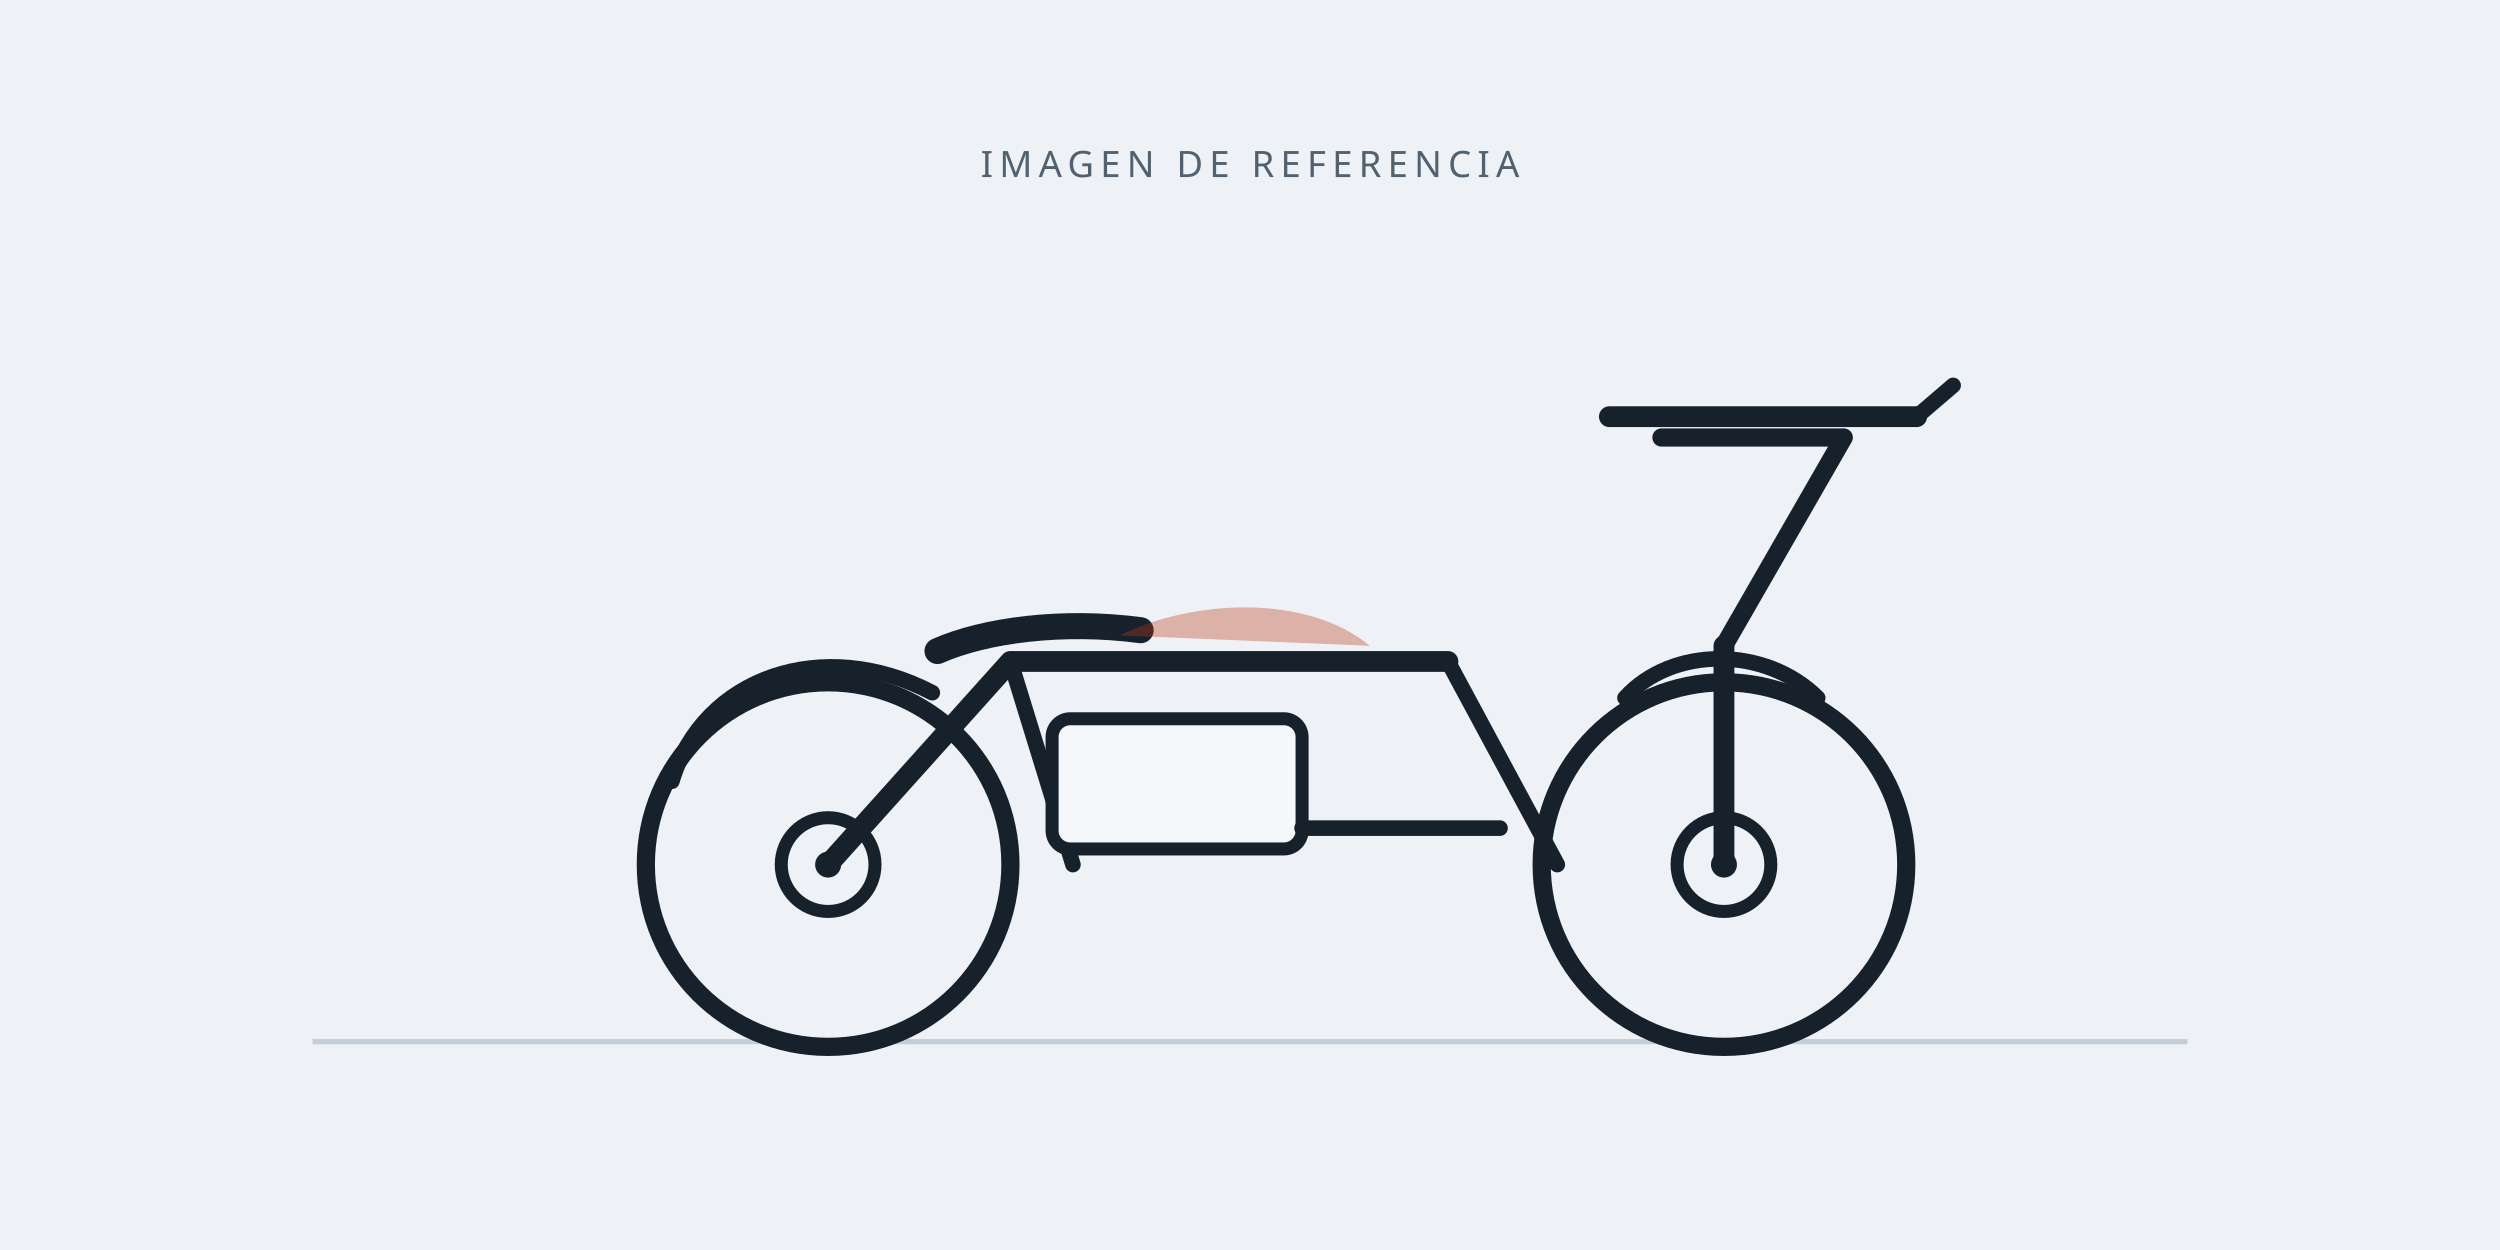
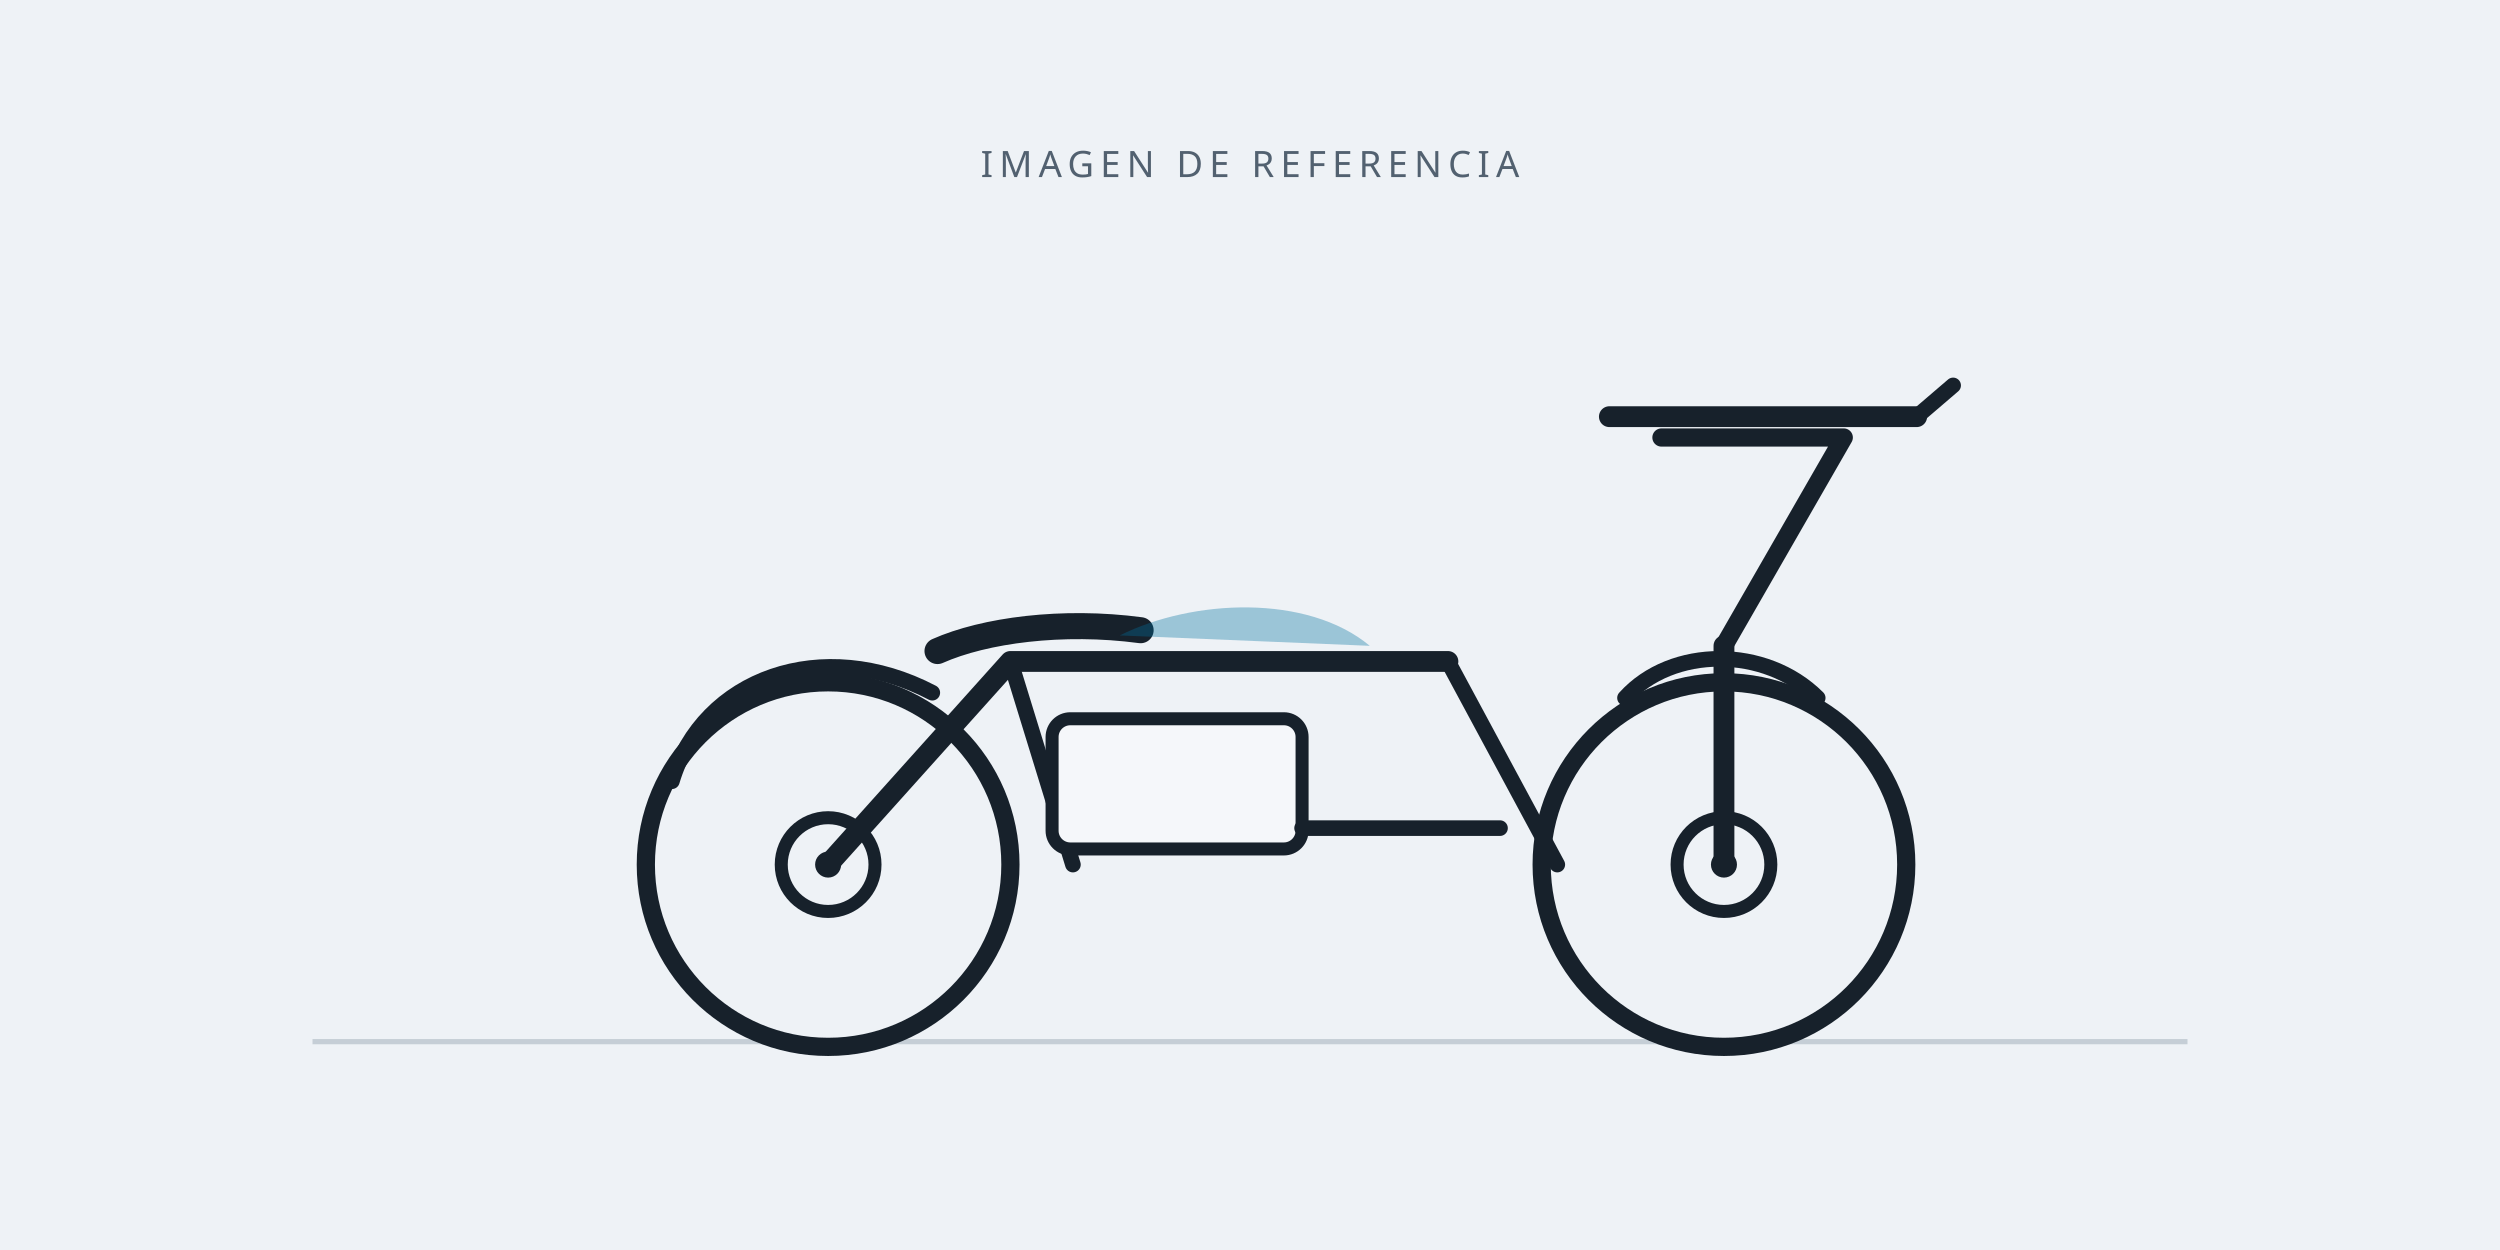
<svg xmlns="http://www.w3.org/2000/svg" viewBox="0 0 960 480" role="img" aria-label="Silueta de referencia de una moto">
  <rect width="960" height="480" fill="#EEF2F6" />
  <path d="M120 400h720" stroke="#C5CED6" stroke-width="2" />
  <g fill="none" stroke="#17212B" stroke-linecap="round" stroke-linejoin="round">
    <circle cx="318" cy="332" r="70" stroke-width="7" />
    <circle cx="318" cy="332" r="18" stroke-width="5" />
    <circle cx="662" cy="332" r="70" stroke-width="7" />
    <circle cx="662" cy="332" r="18" stroke-width="5" />
    <path d="M662 248v84" stroke-width="8" />
    <path d="M638 168h70l-46 80" stroke-width="7" />
    <path d="M618 160h118" stroke-width="8" />
    <path d="M736 160l14-12" stroke-width="6" />
    <path d="M318 332l70-78h168" stroke-width="8" />
    <path d="M388 254l24 78" stroke-width="6" />
    <path d="M556 254l42 78" stroke-width="6" />
    <rect x="404" y="276" width="96" height="50" rx="7" stroke-width="5" fill="#F5F7FA" />
    <path d="M360 250c18-8 48-12 78-8" stroke-width="10" />
    <path d="M258 300c12-40 58-56 100-34" stroke-width="6" />
    <path d="M624 268c18-20 54-20 74 0" stroke-width="6" />
    <path d="M500 318h76" stroke-width="6" />
  </g>
  <circle cx="318" cy="332" r="5" fill="#17212B" />
  <circle cx="662" cy="332" r="5" fill="#17212B" />
-   <path d="M430 244c28-14 72-16 96 4" fill="#B93816" opacity=".35" />
+   <path d="M430 244c28-14 72-16 96 4" fill="#006F9E" opacity=".35" />
  <text x="480" y="68" text-anchor="middle" fill="#526170" font-family="ui-sans-serif, system-ui, sans-serif" font-size="14" letter-spacing="2.4">IMAGEN DE REFERENCIA</text>
</svg>
